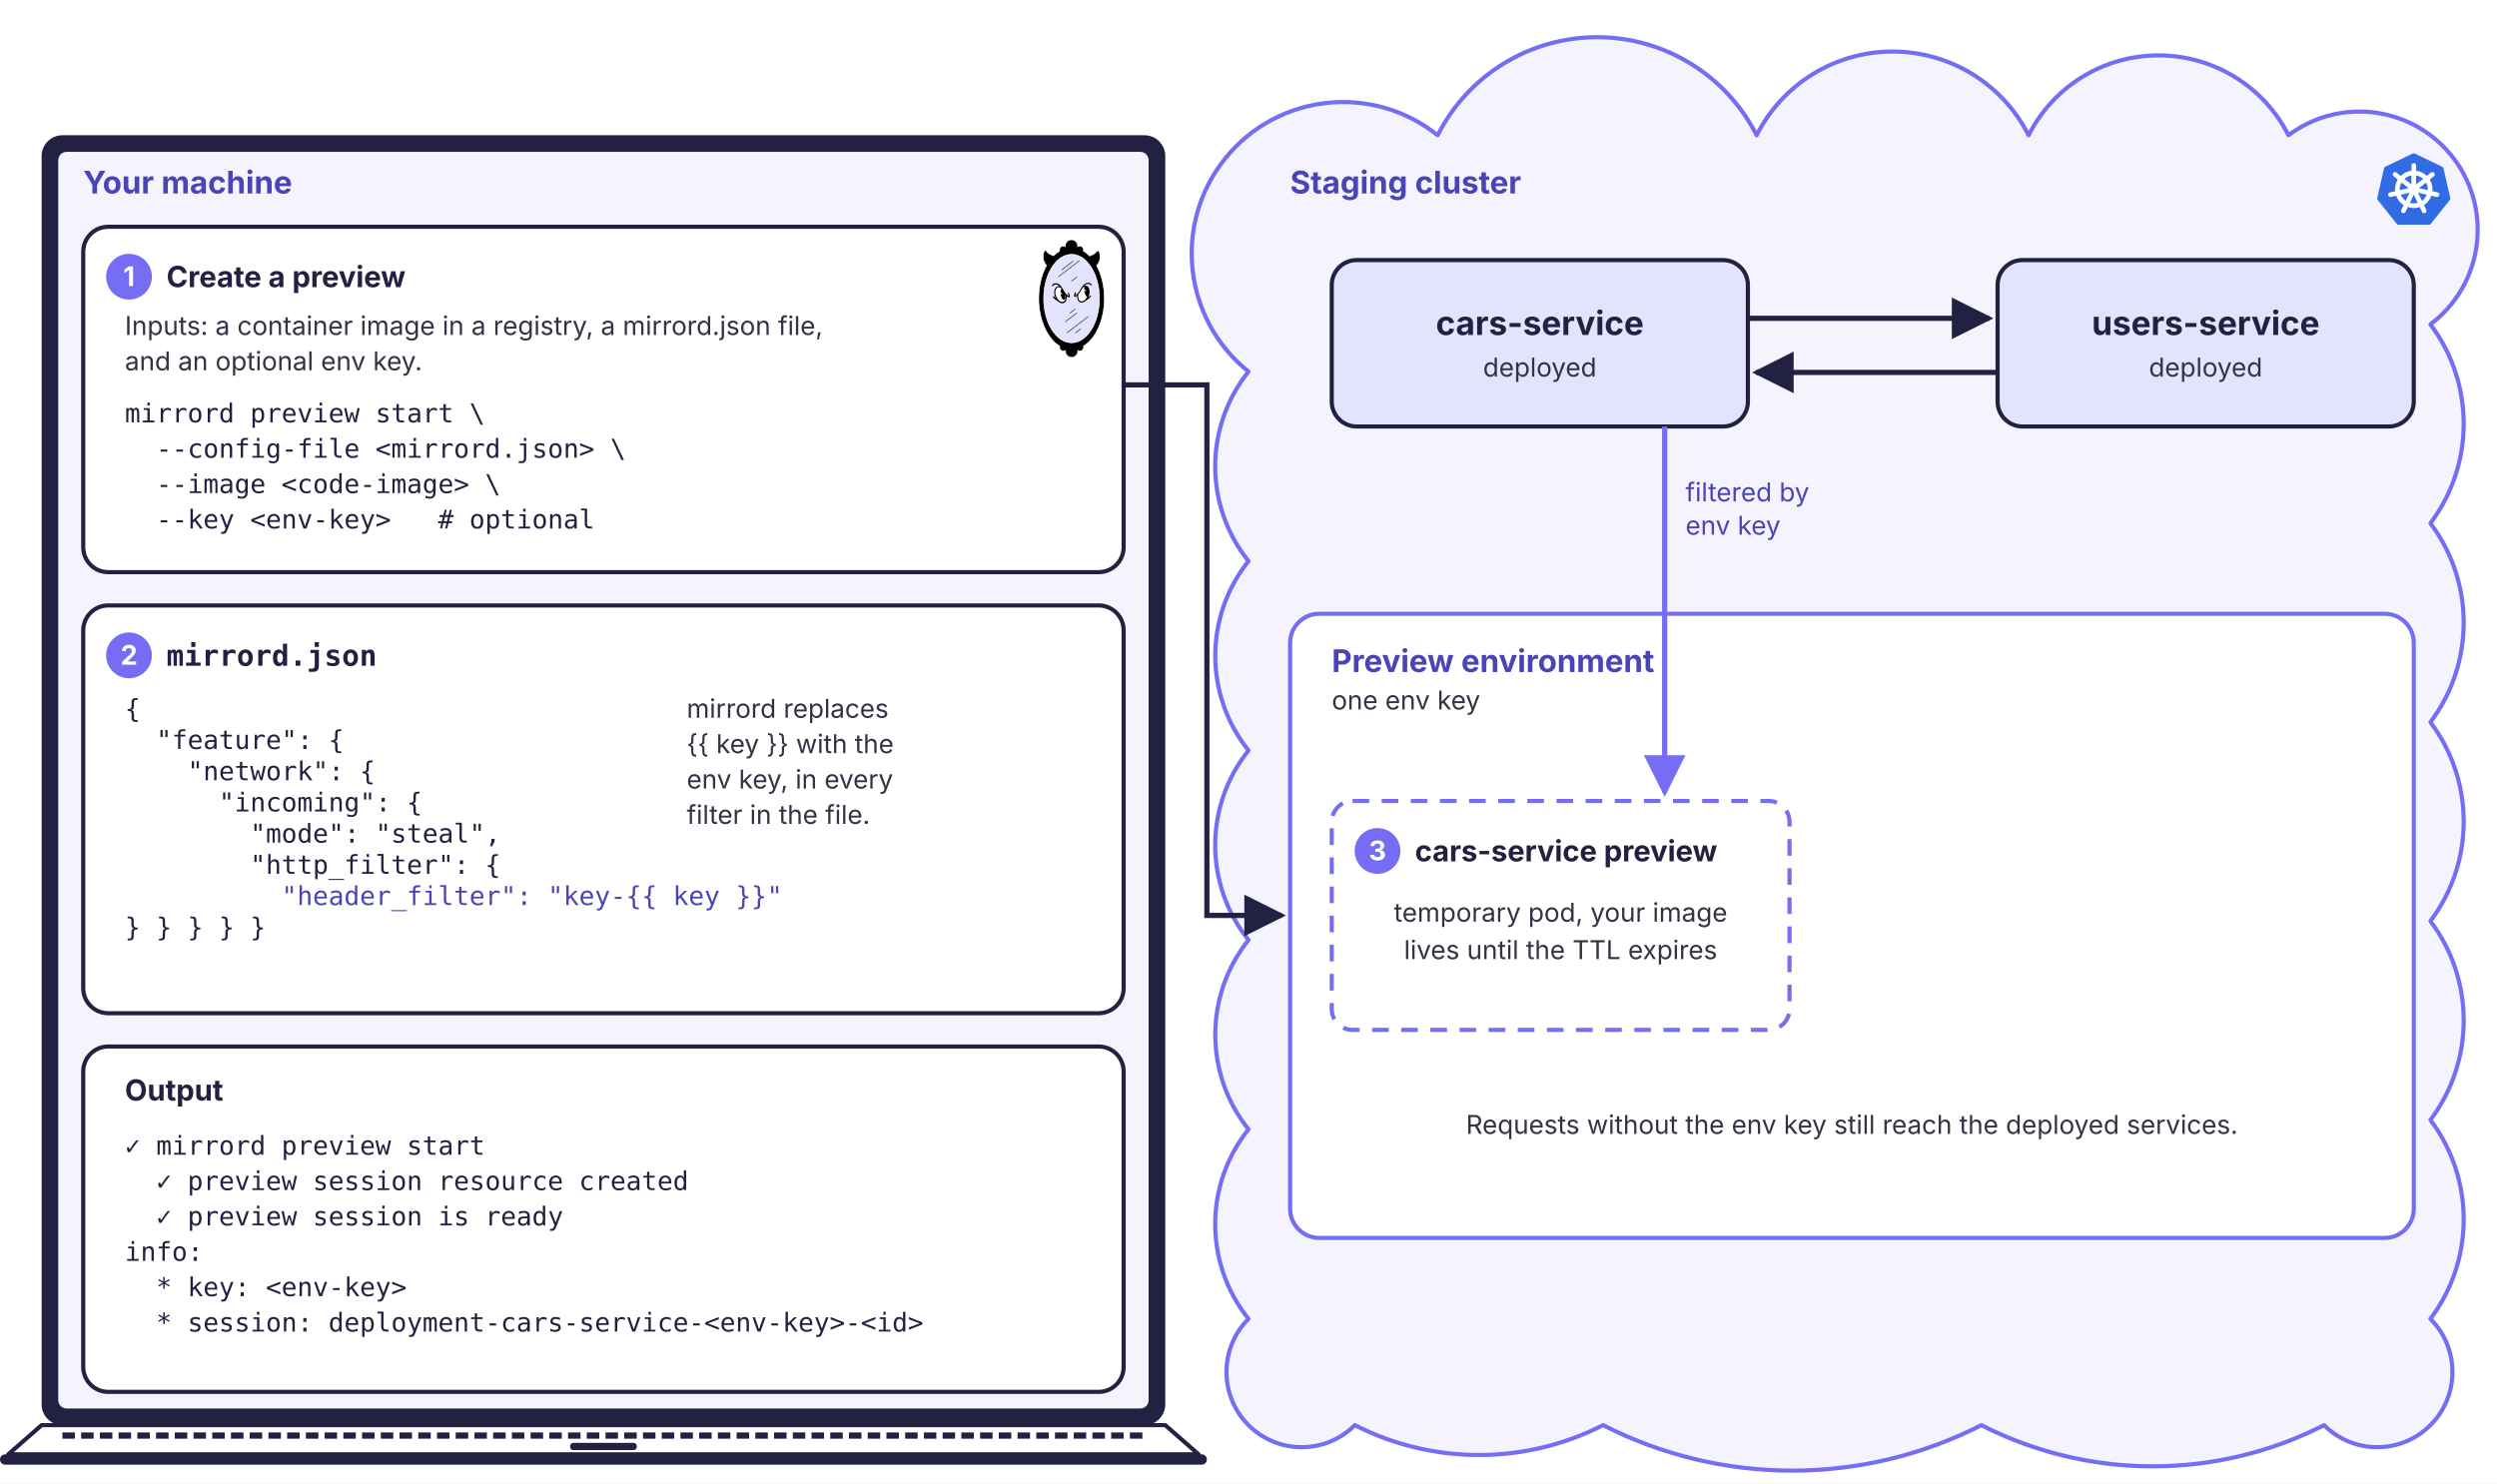
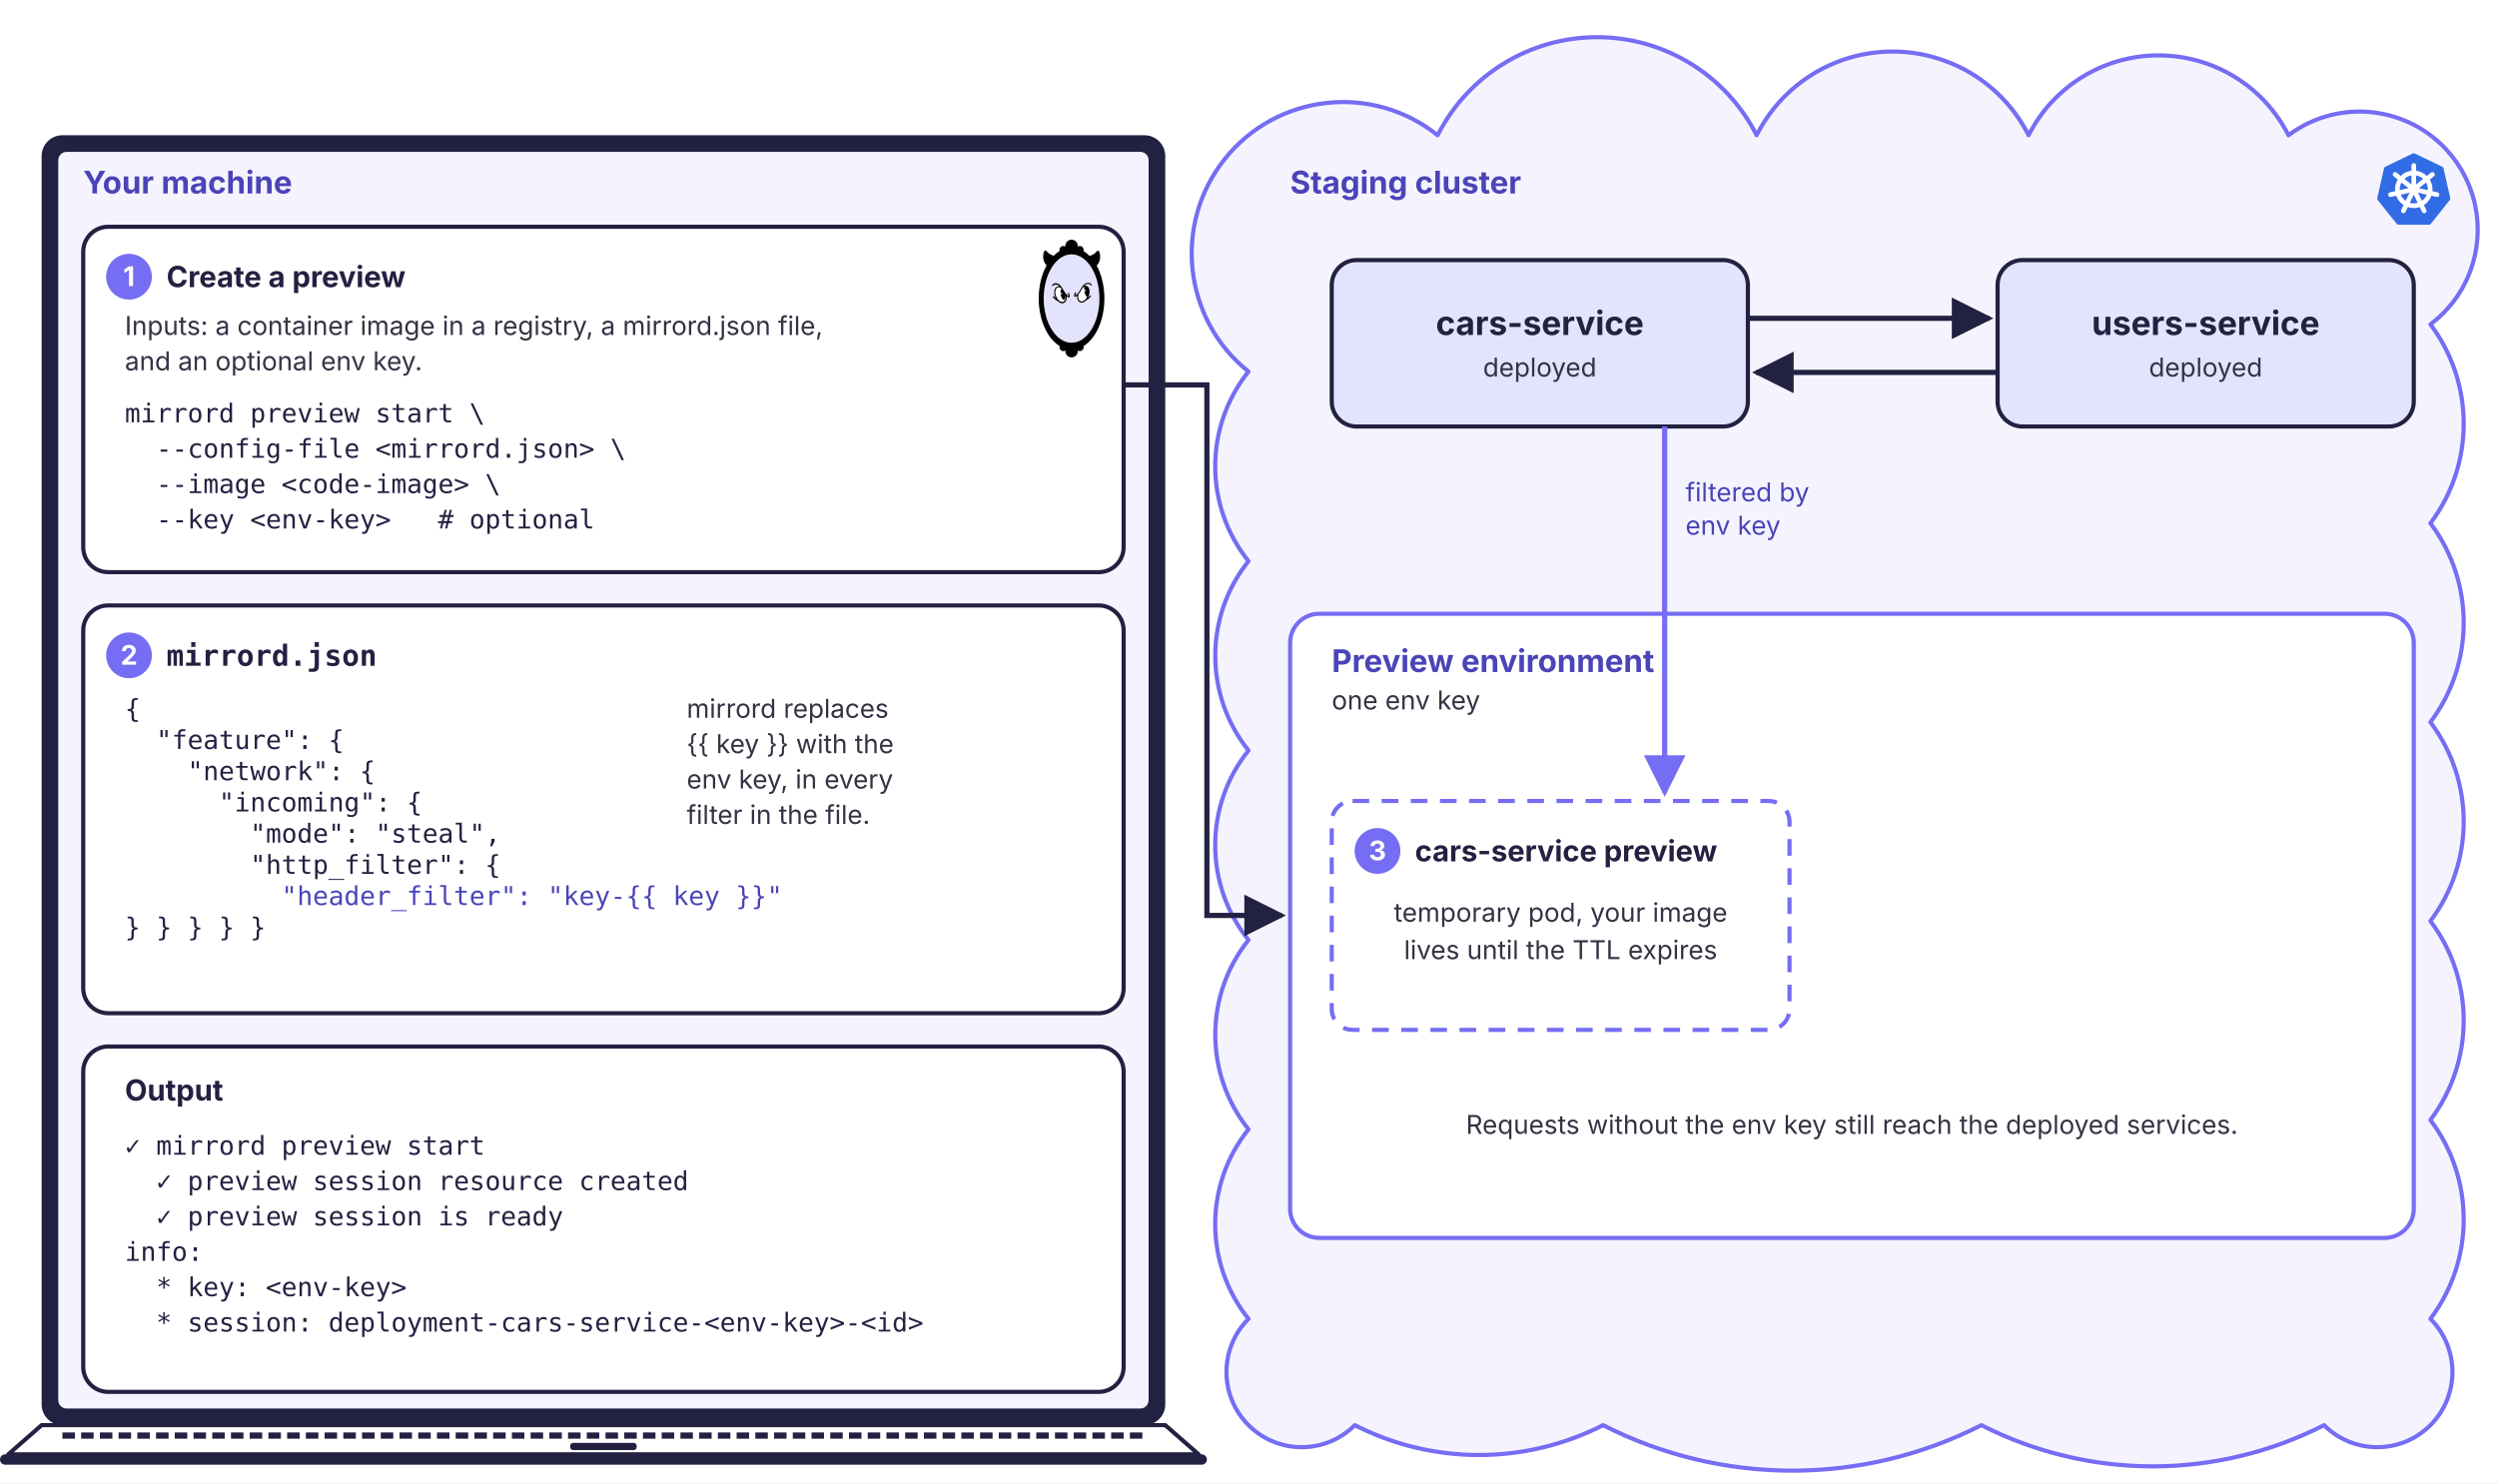
<svg xmlns="http://www.w3.org/2000/svg" viewBox="0 -45 1200 713" width="1200" height="713" font-family="Inter, Helvetica, Arial, sans-serif" role="img" aria-labelledby="t d">
  <defs>
    <marker id="arrow" viewBox="0 0 10 10" refX="9" refY="5" markerWidth="8" markerHeight="8" orient="auto-start-reverse">
      <path d="M0 0 L10 5 L0 10 z" fill="#232141" />
    </marker>
    <marker id="arrow-purple" viewBox="0 0 10 10" refX="9" refY="5" markerWidth="8" markerHeight="8" orient="auto-start-reverse">
      <path d="M0 0 L10 5 L0 10 z" fill="#756DF3" />
    </marker>
    <symbol id="k8s" viewBox="0 0 32 32">
      <polygon points="16.00,1.60 27.73,7.25 30.62,19.94 22.51,30.11 9.49,30.11 1.38,19.94 4.27,7.25" fill="#326CE5" stroke="#326CE5" stroke-width="2" stroke-linejoin="round" />
      <g fill="none" stroke="#ffffff" stroke-width="2" stroke-linecap="round">
        <circle cx="16" cy="16" r="7" />
        <line x1="16.00" y1="13.40" x2="16.00" y2="5.80" />
        <line x1="18.03" y1="14.38" x2="23.97" y2="9.64" />
        <line x1="18.53" y1="16.58" x2="25.94" y2="18.27" />
        <line x1="17.13" y1="18.34" x2="20.43" y2="25.19" />
        <line x1="14.87" y1="18.34" x2="11.57" y2="25.19" />
        <line x1="13.47" y1="16.58" x2="6.06" y2="18.27" />
        <line x1="13.97" y1="14.38" x2="8.03" y2="9.64" />
      </g>
      <circle cx="16" cy="16" r="2.4" fill="#ffffff" />
    </symbol>
    <symbol id="mirrord" viewBox="97 61 391 696">
      <path fill="#ffffff" d="M255.6,387c4.1,19.1-0.9,36.1-12,40.5c-8.2,3.2-17.8,0-26.5-8.2c-0.3-0.6-0.9-0.9-1.5-1.2c0,0,0,0-0.3-0.3 c-5.5-5.6-10.5-13.2-14-22c-4.7-11.5-6.1-23.2-4.4-33.5c1.8-9.4,6.1-16.1,12.8-18.8c5.5-2.3,12.5-1.5,19.3,2.6 c1.5,2.3,2.6,4.4,3.8,6.2c-4.1,2.6-6.4,10.3-6.4,20.3l3.2,1.8l11.1,6.5l-12.5,1.5h-0.9c0.3,1.2,0.3,2.3,0.6,3.5 c3.2,17.9,12,31.1,19,29.7c6.4-1.2,9.6-14.4,7.6-30.2C255.3,386.4,255.6,386.7,255.6,387z" />
      <path fill="#ffffff" d="M384,398.4c-3.2,6.8-7.3,12.3-12,17c0,0,0,0-0.3,0c-0.6,0.3-0.9,0.9-1.2,1.2c-8.7,7.9-18.4,11.5-26.5,8.2 c-11.1-4.7-16-21.4-12-40.5c1.5-1.8,3.2-3.8,4.7-5.6c5-6.5,9-13.2,12.8-20l1.2-2.1c1.2-1.8,2-3.8,3.2-5.6c1.2-2.1,2.6-4.4,4.4-7 c3.5-2.1,6.7-3.2,9.9-3.8c-2,4.7-2.3,10.3-2.3,15.3l3.2,1.8l11.1,6.5l-12.5,1.5h-0.9c0.3,1.2,0.3,2.3,0.6,3.8 C370.5,384.6,377.5,397,384,398.4z" />
-       <path fill="#E4E3FD" d="M405,391.7c-1.5-1.2-3.8-0.9-5,0.6c-3.2,4.1-7,7.9-11.1,11.5c1.2-2.3,2.6-5,3.5-7.6 c5.3-12.6,6.7-25.8,4.7-37.3c-2.3-12-8.2-20.6-16.9-24.1c-4.1-1.8-8.8-2.1-13.7-1.2c4.4-4.4,10.2-8.5,17.5-10 c8.2-1.5,16.6,1.5,20.4,7.3c1.2,1.5,3.2,2.1,5,0.9c1.5-1.2,2-3.2,0.9-4.7c-5.5-8.2-16.6-12.3-27.4-10c-11.1,2.1-19.3,9.7-24.2,15.6 c-2,2.3-3.8,5-5.5,7.3c-2,2.9-3.5,5.6-5,8.2c-1.2,2.1-2.3,3.8-3.2,5.6l-1.2,2.1c-3.8,6.5-7.6,13.2-12.3,19.1 c-5.8,7.6-11.7,12.9-18.4,16.7c0.6-5,2-9.7,4.4-14.1c0.9-1.8,0.3-3.8-1.5-4.7c-1.7-0.9-3.8-0.3-4.7,1.5c-2.9,5.6-4.7,11.5-5.3,17.6 c0,0.9-0.3,3.5,1.5,5.6c1.2,1.2,2.3,1.8,4.1,1.8c1.5,0,2.9-0.3,4.4-1.5c2.6-1.5,5.3-3.2,7.9-5.3c-1.7,18.5,5,34.1,17.5,39.3 c2.9,1.2,5.8,1.8,8.8,1.8c8.5,0,17.5-4.4,25.4-12c11.4-6.2,21.6-14.4,29.5-24.7C406.7,395.2,406.4,392.8,405,391.7z M292.1,149.1 c90.1,0,163.6,116.6,163.6,259.6s-73.5,259.6-163.6,259.6c-90.4,0-163.6-116.6-163.6-259.6S201.9,149.1,292.1,149.1z M389.5,517.3 c0.9-0.6,0.9-1.8,0.3-2.3c-0.6-0.9-1.8-0.9-2.3-0.3l-122.5,93.7c-0.9,0.6-0.9,1.8-0.3,2.3c0.3,0.3,0.9,0.6,1.5,0.6 c0.3,0,0.9,0,1.2-0.3L389.5,517.3z M346.9,589c0.9-0.6,0.9-1.8,0.3-2.3c-0.6-0.9-1.8-0.9-2.3-0.3l-31.2,23.2 c-0.9,0.6-0.9,1.8-0.3,2.3c0.3,0.6,0.9,0.9,1.5,0.9c0.3,0,0.6-0.3,0.9-0.3L346.9,589z M338.2,189.1c0.9-0.6,0.9-1.8,0.3-2.3 c-0.6-0.9-1.8-0.9-2.3-0.3l-122.5,93.4c-0.9,0.6-0.9,1.8-0.3,2.3c0.3,0.3,0.9,0.6,1.5,0.6c0.3,0,0.9,0,0.9-0.3L338.2,189.1z M324.4,284.5c0.9-0.6,0.9-1.8,0.3-2.3c-0.6-0.9-1.7-0.9-2.3-0.3l-31.2,22.9c-0.9,0.6-0.9,1.8-0.3,2.3c0.3,0.6,0.9,0.6,1.5,0.6 c0.3,0,0.6,0,0.9-0.3L324.4,284.5z M322.7,495.9c0.9-0.6,0.9-1.8,0.3-2.3c-0.6-0.9-1.8-0.9-2.3-0.3l-66.2,50.8 c-0.9,0.6-0.9,1.8-0.3,2.3c0.3,0.3,0.9,0.6,1.5,0.6c0.3,0,0.6,0,0.9-0.3L322.7,495.9z M314.8,472.4c0.9-0.6,0.9-1.8,0.3-2.3 c-0.6-0.9-1.8-0.9-2.3-0.3L281.6,493c-0.9,0.6-0.9,1.8-0.3,2.3c0.3,0.6,0.9,0.9,1.5,0.9c0.3,0,0.9-0.3,0.9-0.3L314.8,472.4z M302.3,190.5c0.9-0.6,0.9-1.8,0.3-2.3c-0.6-0.9-1.7-0.9-2.3-0.3L234,239c-0.9,0.6-0.9,1.8-0.3,2.3c0.3,0.3,0.9,0.6,1.5,0.6 c0.3,0,0.9,0,1.2-0.3L302.3,190.5z M280.1,399.6c1.8-2.1,1.5-4.7,1.5-5.6c-0.6-6.2-2.3-12.3-5-17.9c-0.9-1.8-2.9-2.3-4.7-1.5 c-1.8,0.9-2.3,2.9-1.5,4.7c2.3,4.4,3.8,9.4,4.4,14.1c-6.4-3.8-12.5-9.4-18.4-16.7c-4.7-6.2-8.8-12.9-12.3-19.1l-1.5-2.3 c-1.2-1.8-2-3.8-3.2-5.6c-1.5-2.3-2.9-5.3-5-8.2c0,0,0,0,0-0.3c-1.5-2.3-3.5-5-5.5-7.3c-5-5.9-13.1-13.2-24.2-15.6 c-10.8-2.1-21.9,2.1-27.4,10c-1.2,1.5-0.6,3.8,0.9,4.7c1.5,1.2,3.8,0.6,4.7-0.9c4.1-5.9,12.5-8.8,20.4-7.3 c7.3,1.5,13.1,5.9,17.5,10c-4.7-0.9-9.3-0.3-13.7,1.2c-8.8,3.5-14.6,12-16.9,24.1c-2,11.5-0.3,24.7,4.7,37.3 c1.2,2.6,2.3,5.3,3.5,7.6c-4.1-3.5-7.9-7.3-11.1-11.5c-1.2-1.5-3.5-1.8-5-0.6c-1.5,1.2-1.8,3.5-0.6,5c8.2,10,18.4,18.5,29.5,24.7 c7.9,7.6,16.9,11.7,25.7,11.7c2.9,0,6.1-0.6,8.8-1.8c12.5-5.3,19-20.6,17.5-39.3c2.6,2.1,5,3.8,7.9,5.3c1.5,0.9,2.9,1.2,4.4,1.2 C277.8,401.4,279.2,400.8,280.1,399.6z" />
+       <path fill="#E4E3FD" d="M405,391.7c-1.5-1.2-3.8-0.9-5,0.6c-3.2,4.1-7,7.9-11.1,11.5c1.2-2.3,2.6-5,3.5-7.6 c5.3-12.6,6.7-25.8,4.7-37.3c-2.3-12-8.2-20.6-16.9-24.1c-4.1-1.8-8.8-2.1-13.7-1.2c4.4-4.4,10.2-8.5,17.5-10 c8.2-1.5,16.6,1.5,20.4,7.3c1.2,1.5,3.2,2.1,5,0.9c1.5-1.2,2-3.2,0.9-4.7c-5.5-8.2-16.6-12.3-27.4-10c-11.1,2.1-19.3,9.7-24.2,15.6 c-2,2.3-3.8,5-5.5,7.3c-2,2.9-3.5,5.6-5,8.2c-1.2,2.1-2.3,3.8-3.2,5.6l-1.2,2.1c-3.8,6.5-7.6,13.2-12.3,19.1 c-5.8,7.6-11.7,12.9-18.4,16.7c0.6-5,2-9.7,4.4-14.1c0.9-1.8,0.3-3.8-1.5-4.7c-1.7-0.9-3.8-0.3-4.7,1.5c-2.9,5.6-4.7,11.5-5.3,17.6 c0,0.9-0.3,3.5,1.5,5.6c1.2,1.2,2.3,1.8,4.1,1.8c1.5,0,2.9-0.3,4.4-1.5c2.6-1.5,5.3-3.2,7.9-5.3c-1.7,18.5,5,34.1,17.5,39.3 c2.9,1.2,5.8,1.8,8.8,1.8c8.5,0,17.5-4.4,25.4-12c11.4-6.2,21.6-14.4,29.5-24.7C406.7,395.2,406.4,392.8,405,391.7z M292.1,149.1 c90.1,0,163.6,116.6,163.6,259.6s-73.5,259.6-163.6,259.6c-90.4,0-163.6-116.6-163.6-259.6S201.9,149.1,292.1,149.1z M280.1,399.6c1.8-2.1,1.5-4.7,1.5-5.6c-0.6-6.2-2.3-12.3-5-17.9c-0.9-1.8-2.9-2.3-4.7-1.5 c-1.8,0.9-2.3,2.9-1.5,4.7c2.3,4.4,3.8,9.4,4.4,14.1c-6.4-3.8-12.5-9.4-18.4-16.7c-4.7-6.2-8.8-12.9-12.3-19.1l-1.5-2.3 c-1.2-1.8-2-3.8-3.2-5.6c-1.5-2.3-2.9-5.3-5-8.2c0,0,0,0,0-0.3c-1.5-2.3-3.5-5-5.5-7.3c-5-5.9-13.1-13.2-24.2-15.6 c-10.8-2.1-21.9,2.1-27.4,10c-1.2,1.5-0.6,3.8,0.9,4.7c1.5,1.2,3.8,0.6,4.7-0.9c4.1-5.9,12.5-8.8,20.4-7.3 c7.3,1.5,13.1,5.9,17.5,10c-4.7-0.9-9.3-0.3-13.7,1.2c-8.8,3.5-14.6,12-16.9,24.1c-2,11.5-0.3,24.7,4.7,37.3 c1.2,2.6,2.3,5.3,3.5,7.6c-4.1-3.5-7.9-7.3-11.1-11.5c-1.2-1.5-3.5-1.8-5-0.6c-1.5,1.2-1.8,3.5-0.6,5c8.2,10,18.4,18.5,29.5,24.7 c7.9,7.6,16.9,11.7,25.7,11.7c2.9,0,6.1-0.6,8.8-1.8c12.5-5.3,19-20.6,17.5-39.3c2.6,2.1,5,3.8,7.9,5.3c1.5,0.9,2.9,1.2,4.4,1.2 C277.8,401.4,279.2,400.8,280.1,399.6z" />
      <path d="M439.4,215.2c29.5,54,45.5,122.4,45.5,193.8c0,123.6-49,234.9-122.8,279.2c0.6,2.1,1.2,4.4,1.2,6.8 c0,12.3-10.2,22.6-22.5,22.6c-4.4,0-8.8-1.2-12.3-3.5c0.3,1.2,0.3,2.6,0.3,3.8c0,20.3-16.3,36.7-36.5,36.7s-36.5-16.4-36.5-36.7 c0-1.2,0-2.6,0.3-3.8c-3.5,2.3-7.9,3.5-12.3,3.5c-12.3,0-22.5-10-22.5-22.6c0-2.3,0.3-4.7,1.2-6.8C148.6,643.6,99.3,532.3,99.3,409 c0-71.9,16.3-140.9,46.4-195.3c-1.5-0.9-2.3-2.1-3.5-3.2c-9.9-11.2-15.5-26.4-16.9-42.6c-0.6-11.5,0.9-23.2,5-33.8 c0.6-1.8,2.6-6.8,7.6-7.3c5.3-0.6,8.5,3.8,11.4,7.9c1.2,1.5,2.3,2.9,2.9,3.8c5.5,5.3,12.5,9.7,21.6,13.8c4.4,2.1,9,3.8,13.4,5.3 c11.1-11.2,22.8-20.6,35-27.9c-0.6-2.3-1.2-4.4-1.2-6.8c0-12.3,10.2-22.6,22.5-22.6c4.4,0,8.8,1.2,12.3,3.5c0-1.2-0.3-2.6-0.3-3.8 c0-20.3,16.3-36.7,36.5-36.7c20.1,0,36.5,16.4,36.5,36.7c0,1.2,0,2.6-0.3,3.8c3.5-2.3,7.9-3.5,12.3-3.5c12.5,0,22.5,10.3,22.5,22.6 c0,2.3-0.3,4.7-1.2,6.8c12.5,7.6,24.8,17.3,36.2,29.1c4.7-1.5,9-3.2,13.7-5.3c9-4.1,16-8.5,21.6-13.8c0.9-0.9,2-2.3,2.9-3.8 c2.9-4.1,6.1-8.5,11.4-7.9c5,0.6,7,5.6,7.6,7.3c4.1,10.6,5.5,22.3,4.7,33.8c-1.2,15.9-7,31.4-16.9,42.6 C442.3,212.6,441.1,214,439.4,215.2z M455.7,409c0-143.3-73.5-259.6-163.6-259.6c-90.4,0-163.6,116.6-163.6,259.6 c0,143,73.5,259.6,163.6,259.6C382.5,668.6,455.7,552,455.7,409z" />
-       <path fill="#ffffff" d="M292.4,756.6c-21.2,0-38.5-17.4-38.5-38.7c0-0.1,0-0.2,0-0.3c-3,1.3-6.5,2-10,2c-13.5,0-24.5-11-24.5-24.6 c0-2.2,0.2-4.2,0.7-5.9c-36.1-22.2-66.8-60.3-88.9-110.2C109,528.5,97.3,469.7,97.3,409c0-71.5,16.3-140.6,45.8-194.7 c-0.6-0.5-1.1-1-1.5-1.5c-0.3-0.3-0.5-0.6-0.8-0.8l-0.1-0.1c-9.7-10.9-15.9-26.4-17.4-43.7c-0.6-12.5,1.1-24.4,5.1-34.7 c0.8-2.3,3.2-7.9,9.2-8.6c6.5-0.7,10.4,4.7,13.2,8.7c1.1,1.4,2.2,2.8,2.9,3.7c5.3,5,11.9,9.2,20.9,13.3c3.5,1.7,7.6,3.3,12.1,4.8 c10.7-10.7,21.9-19.6,33.2-26.5c-0.5-1.9-0.9-3.7-0.9-5.8c0-13.3,11.2-24.6,24.5-24.6c3.5,0,6.9,0.7,10,2c0-0.1,0-0.2,0-0.3 c0-21.3,17.3-38.7,38.5-38.7c21.2,0,38.5,17.4,38.5,38.7c0,0.1,0,0.2,0,0.3c3-1.3,6.5-2,10-2c13.5,0,24.5,11,24.5,24.6 c0,2.2-0.2,4.2-0.7,5.9c12.2,7.6,23.8,16.9,34.3,27.6c3.7-1.2,7.6-2.7,12.3-4.8c9-4.1,15.7-8.4,21-13.4c0.7-0.7,1.8-2,2.6-3.4 l0.1-0.1c2.8-4,6.7-9.5,13.2-8.8c6,0.7,8.5,6.3,9.3,8.7c4,10.4,5.7,22.4,4.8,34.5c-1.2,16.6-7.5,32.4-17.2,43.5c-0.4,1-1.3,2-2.4,3 c29,53.9,44.9,122.4,44.9,193.3c0,60.9-11.7,119.7-33.9,170.2c-22,49.9-52.6,87.9-88.6,110c0.5,1.9,0.8,3.8,0.8,5.8 c0,13.3-11.2,24.6-24.5,24.6c-3.5,0-6.9-0.7-10-2c0,0.1,0,0.2,0,0.3C330.8,739.2,313.6,756.6,292.4,756.6z M259.4,709.5l-1.2,5 c-0.2,0.9-0.2,2.3-0.2,3.3c0,19.1,15.5,34.7,34.5,34.7s34.5-15.6,34.5-34.7c0-1.1,0-2.4-0.2-3.3l-1.2-5l4.3,2.9 c3.1,2.1,7,3.2,11.1,3.2c11.1,0,20.5-9.4,20.5-20.6c0-2.1-0.5-4.2-1.1-6.2l-0.4-1.5l1.3-0.8c72.9-43.8,121.8-155.3,121.8-277.5 c0-70.8-16.1-139.3-45.3-192.8l-0.9-1.6l1.5-1c1.6-1.1,2.3-2.2,2.4-2.5l0.1-0.4l0.3-0.3c9.3-10.4,15.2-25.5,16.4-41.4 c0.9-11.6-0.7-22.9-4.5-32.9c-0.6-1.7-2.3-5.6-6-6.1c-3.8-0.4-6.3,2.6-9.5,7c-0.9,1.5-2.1,3-3.2,4.1c-5.7,5.4-12.7,9.9-22.2,14.2 c-5.4,2.4-9.7,4-13.9,5.4l-1.2,0.4l-0.9-0.9c-10.9-11.3-23-21-35.8-28.8l-1.5-0.9l0.7-1.6c0.7-1.6,1-3.5,1-6 c0-11.4-9.2-20.6-20.5-20.6c-4.1,0-8.1,1.1-11.1,3.2l-4.3,2.9l1.2-5c0.2-0.9,0.2-2.3,0.2-3.3c0-19.1-15.5-34.7-34.5-34.7 c-19,0-34.5,15.6-34.5,34.7c0,0.5,0.1,1.1,0.1,1.7c0.1,0.7,0.2,1.4,0.2,2.1v3.8l-3.1-2.1c-3.1-2.1-7-3.2-11.1-3.2 c-11.1,0-20.5,9.4-20.5,20.6c0,1.9,0.4,3.6,0.9,5.6l0.5,2.1l-1.3,0.8c-11.8,7.1-23.5,16.4-34.6,27.6l-0.9,0.9l-1.2-0.4 c-5.1-1.7-9.7-3.5-13.6-5.4c-9.5-4.3-16.5-8.8-22.1-14.2l-0.2-0.2l-0.1-0.2c-0.5-0.8-1.7-2.2-2.8-3.6l-0.1-0.1 c-3.1-4.4-5.7-7.5-9.5-7.1c-3.7,0.4-5.4,4.3-5.9,6c-3.8,9.8-5.5,21.2-4.9,33c1.5,16.4,7.3,31.1,16.4,41.3c0.3,0.3,0.6,0.6,0.9,0.9 c0.7,0.8,1.4,1.5,2.2,2l1.6,1l-0.9,1.7c-29.7,53.8-46.1,122.8-46.1,194.3c0,121.9,49.2,233.4,122.4,277.5l1.5,0.9l-0.7,1.6 c-0.7,1.6-1,3.5-1,6c0,11.4,9.2,20.6,20.5,20.6c4.1,0,8.1-1.1,11.1-3.2L259.4,709.5z M292.1,670.6c-91.3,0-165.6-117.3-165.6-261.6 s74.3-261.6,165.6-261.6c91.3,0,165.6,117.3,165.6,261.6S383.4,670.6,292.1,670.6z M292.1,151.4c-89.1,0-161.6,115.5-161.6,257.6 c0,68.8,16.9,133.5,47.7,182.3c30.6,48.5,71,75.2,113.9,75.2c89.1,0,161.6-115.5,161.6-257.6C453.7,267,381.2,151.4,292.1,151.4z" />
-       <path d="M344.9,586.3c0.9-0.6,1.7-0.3,2.3,0.3c0.6,0.9,0.3,1.8-0.3,2.3l-31.2,23.2c-0.3,0.3-0.6,0.3-0.9,0.3 c-0.6,0-1.2-0.3-1.5-0.9c-0.6-0.9-0.3-1.8,0.3-2.3L344.9,586.3z" />
      <path d="M372,415.5c4.4-4.4,8.5-10.3,12-17c-6.4-1.8-13.4-13.8-16.3-29.7c-0.3-1.2-0.6-2.3-0.6-3.8h0.9l12.5-1.5l-11.1-6.5 l-3.2-1.8c0-5,0.3-10.6,2.3-15.3c-3.2,0.6-6.7,1.8-9.9,3.8c-1.8,2.3-3.2,5-4.4,7c-1.2,2.1-2.3,3.8-3.2,5.6l-1.2,2.1 c-3.8,6.5-7.9,13.5-12.8,20c-1.5,2.1-3.2,3.8-4.7,5.6c-4.1,19.1,0.9,35.8,12,40.5c8.2,3.2,17.8-0.3,26.5-8.2 C370.8,416.3,371.4,415.8,372,415.5z M410.5,326.8c1.2,1.5,0.9,3.8-0.9,4.7c-1.5,1.2-3.8,0.9-5-0.9c-4.1-5.9-12.5-8.8-20.4-7.3 c-7.3,1.5-13.1,5.9-17.5,10c4.7-0.9,9.3-0.3,13.7,1.2c8.8,3.5,14.9,12,16.9,24.1c2,11.5,0.3,24.7-4.7,37.3 c-1.2,2.6-2.3,5.3-3.5,7.6c4.1-3.5,7.9-7.3,11.1-11.5c1.2-1.5,3.5-1.8,5-0.6c1.5,1.2,1.7,3.5,0.6,5c-8.2,10.3-18.4,18.5-29.5,24.7 c-7.9,7.6-16.9,12-25.4,12c-3.2,0-6.1-0.6-8.8-1.8c-12.5-5.3-19-20.6-17.5-39.3c-2.6,2.1-5.3,3.8-7.9,5.3c-1.5,0.9-3.2,1.5-4.4,1.5 c-1.5,0-2.9-0.6-4.1-1.8c-1.7-2.1-1.5-4.7-1.5-5.6c0.6-6.2,2.3-12,5.3-17.6c0.9-1.8,2.9-2.3,4.7-1.5c1.8,0.9,2.3,2.9,1.5,4.7 c-2.3,4.4-3.8,9.4-4.4,14.1c6.4-3.8,12.5-9.4,18.4-16.7c4.7-6.2,8.8-12.6,12.3-19.1l1.2-2.1c1.2-2.1,2.3-3.8,3.2-5.6 c1.5-2.3,2.9-5.3,5-8.2c1.8-2.3,3.5-5,5.5-7.3c5-5.9,13.4-13.2,24.2-15.6C393.9,314.5,405,318.6,410.5,326.8z" />
-       <path d="M324.4,284.5l-31.5,23.2c-0.3,0.3-0.6,0.3-0.9,0.3c-0.6,0-1.2-0.3-1.5-0.6c-0.6-0.9-0.3-1.8,0.3-2.3l31.2-23.2 c0.9-0.6,1.7-0.3,2.3,0.3C325.6,282.7,325.3,283.9,324.4,284.5z" />
-       <path d="M312.8,469.5c0.9-0.6,1.8-0.3,2.3,0.3c0.6,0.9,0.3,1.8-0.3,2.3l-31.2,23.2c-0.3,0.3-0.6,0.3-0.9,0.3 c-0.6,0-1.2-0.3-1.5-0.9c-0.6-0.9-0.3-1.8,0.3-2.3L312.8,469.5z" />
-       <path d="M387.5,514.7c0.9-0.6,1.8-0.3,2.3,0.3c0.6,0.9,0.3,1.8-0.3,2.3L267,611c-0.3,0.3-0.6,0.3-1.2,0.3c-0.6,0-1.2-0.3-1.5-0.6 c-0.6-0.9-0.6-1.8,0.3-2.3L387.5,514.7z" />
-       <path d="M320.7,493c0.9-0.6,1.8-0.3,2.3,0.3c0.6,0.9,0.6,1.8-0.3,2.3l-66.2,51.1c-0.3,0.3-0.6,0.3-0.9,0.3c-0.6,0-1.2-0.3-1.5-0.6 c-0.6-0.9-0.6-1.8,0.3-2.3L320.7,493z" />
-       <path d="M300.2,187.9c0.9-0.6,1.7-0.3,2.3,0.3c0.6,0.9,0.6,1.8-0.3,2.3l-65.9,51.1c-0.3,0.3-0.6,0.3-1.2,0.3 c-0.6,0-0.9-0.3-1.5-0.6c-0.6-0.9-0.3-1.8,0.3-2.3L300.2,187.9z" />
-       <path d="M213.6,279.8l122.5-93.7c0.6-0.6,1.8-0.3,2.3,0.3c0.6,0.9,0.3,1.8-0.3,2.3l-122.5,93.7c-0.3,0.3-0.6,0.3-0.9,0.3 c-0.6,0-1.2-0.3-1.5-0.6C212.7,281.6,212.7,280.4,213.6,279.8z" />
      <path d="M243.9,427.5c11.1-4.4,16-21.4,12-40.5c-0.3-0.3-0.6-0.6-0.9-0.9c2,15.9-1.2,29.1-7.6,30.2c-7.3,1.5-15.8-12-19-29.7 c-0.3-1.2-0.3-2.3-0.6-3.5h0.9l12.5-1.5l-11.1-6.5l-3.2-1.8c0-10,2.3-17.6,6.4-20.3c-1.2-2.1-2.3-4.1-3.8-6.2 c-7-4.1-13.7-5-19.3-2.6c-6.4,2.6-11.1,9.4-12.8,18.8c-1.8,10-0.3,22,4.4,33.5c3.5,8.8,8.5,16.4,14,22c0,0,0.3,0,0.3,0.3 c0.6,0.3,1.2,0.9,1.5,1.2C225.9,427.2,235.8,430.7,243.9,427.5z M204.9,319.1c11.1,2.1,19.3,9.7,24.2,15.6c2,2.3,3.8,5,5.5,7.3 c0,0,0,0,0,0.3c2,2.9,3.5,5.6,5,8.2c1.2,1.8,2,3.5,3.2,5.6l1.5,2.3c3.8,6.5,7.6,12.9,12.3,19.1c5.8,7.3,11.7,12.9,18.4,16.7 c-0.6-5-2-9.7-4.4-14.1c-0.9-1.8-0.3-3.8,1.5-4.7c1.8-0.9,3.8-0.3,4.7,1.5c2.9,5.6,4.7,11.5,5,17.9c0,0.9,0.3,3.5-1.5,5.6 c-1.2,1.2-2.6,1.8-4.1,1.8c-1.5,0-2.9-0.6-4.4-1.2c-2.6-1.5-5.3-3.2-7.9-5.3c1.7,18.5-5,34.1-17.5,39.3c-2.9,1.2-5.8,1.8-8.8,1.8 c-8.5,0-17.5-4.4-25.7-11.7c-11.4-6.2-21.6-14.7-29.5-24.7c-1.2-1.5-0.9-3.8,0.6-5c1.5-1.2,3.8-0.9,5,0.6c3.2,4.1,7,7.9,11.1,11.5 c-1.2-2.3-2.6-5-3.5-7.6c-5-12.6-6.7-25.8-4.7-37.3c2-12,8.2-20.6,16.9-24.1c4.1-1.8,8.8-2.1,13.7-1.2c-4.4-4.4-10.2-8.8-17.5-10 c-8.2-1.5-16.6,1.5-20.4,7.3c-1.2,1.5-3.2,2.1-4.7,0.9c-1.5-1.2-2-3.2-0.9-4.7C183,320.9,194.1,317.1,204.9,319.1z" />
    </symbol>
  </defs>
  <rect x="0" y="-45" width="1200" height="713" fill="#ffffff" />
  <rect x="20" y="20" width="540" height="620" rx="10" fill="#232141" />
  <rect x="28" y="28" width="524" height="604" rx="4" fill="#F5F4FE" />
  <path d="M20 640 H560 L576 654 H4 Z" fill="#ffffff" stroke="#232141" stroke-width="2" stroke-linejoin="round" />
  <line x1="30" y1="645" x2="550" y2="645" stroke="#232141" stroke-width="3" stroke-dasharray="6 3" />
  <rect x="274" y="648.5" width="32" height="3.5" rx="1.5" fill="#232141" />
  <rect x="0" y="654" width="580" height="5" rx="2.5" fill="#232141" />
  <text x="40" y="48" font-size="15" font-weight="700" fill="#4a44b8">Your machine</text>
  <rect x="40" y="64" width="500" height="166" rx="12" fill="#ffffff" stroke="#232141" stroke-width="2" />
  <use href="#mirrord" x="499.0" y="70.0" width="32.0" height="57.0" />
  <circle cx="62" cy="88" r="11" fill="#756DF3" />
  <text x="62" y="92.5" font-size="13" font-weight="700" fill="#ffffff" text-anchor="middle">1</text>
  <text x="80" y="93" font-size="14" font-weight="700" fill="#232141">Create a preview</text>
  <text x="60" y="116" font-size="12.5" fill="#333344" xml:space="preserve">Inputs: a container image in a registry, a mirrord.json file,</text>
  <text x="60" y="133" font-size="12.5" fill="#333344" xml:space="preserve">and an optional env key.</text>
  <text x="60" y="158" font-size="12.5" font-family="Menlo, Consolas, monospace" fill="#232141" xml:space="preserve">mirrord preview start \</text>
  <text x="60" y="175" font-size="12.5" font-family="Menlo, Consolas, monospace" fill="#232141" xml:space="preserve">  --config-file &lt;mirrord.json&gt; \</text>
  <text x="60" y="192" font-size="12.5" font-family="Menlo, Consolas, monospace" fill="#232141" xml:space="preserve">  --image &lt;code-image&gt; \</text>
  <text x="60" y="209" font-size="12.5" font-family="Menlo, Consolas, monospace" fill="#232141" xml:space="preserve">  --key &lt;env-key&gt;   # optional</text>
  <rect x="40" y="246" width="500" height="196" rx="12" fill="#ffffff" stroke="#232141" stroke-width="2" />
  <circle cx="62" cy="270" r="11" fill="#756DF3" />
  <text x="62" y="274.5" font-size="13" font-weight="700" fill="#ffffff" text-anchor="middle">2</text>
  <text x="80" y="275" font-size="14" font-weight="700" fill="#232141" font-family="Menlo, Consolas, monospace">mirrord.json</text>
  <text x="60" y="300" font-size="12.5" font-family="Menlo, Consolas, monospace" fill="#232141" xml:space="preserve">{</text>
  <text x="60" y="315" font-size="12.5" font-family="Menlo, Consolas, monospace" fill="#232141" xml:space="preserve">  "feature": {</text>
  <text x="60" y="330" font-size="12.5" font-family="Menlo, Consolas, monospace" fill="#232141" xml:space="preserve">    "network": {</text>
  <text x="60" y="345" font-size="12.5" font-family="Menlo, Consolas, monospace" fill="#232141" xml:space="preserve">      "incoming": {</text>
  <text x="60" y="360" font-size="12.5" font-family="Menlo, Consolas, monospace" fill="#232141" xml:space="preserve">        "mode": "steal",</text>
  <text x="60" y="375" font-size="12.5" font-family="Menlo, Consolas, monospace" fill="#232141" xml:space="preserve">        "http_filter": {</text>
  <text x="60" y="390" font-size="12.5" font-family="Menlo, Consolas, monospace" fill="#4a44b8" xml:space="preserve">          "header_filter": "key-{{ key }}"</text>
  <text x="60" y="405" font-size="12.5" font-family="Menlo, Consolas, monospace" fill="#232141" xml:space="preserve">} } } } }</text>
  <text x="330" y="300" font-size="12.5" fill="#333344" xml:space="preserve">mirrord replaces</text>
  <text x="330" y="317" font-size="12.5" fill="#333344" xml:space="preserve">{{ key }} with the</text>
  <text x="330" y="334" font-size="12.5" fill="#333344" xml:space="preserve">env key, in every</text>
  <text x="330" y="351" font-size="12.5" fill="#333344" xml:space="preserve">filter in the file.</text>
  <rect x="40" y="458" width="500" height="166" rx="12" fill="#ffffff" stroke="#232141" stroke-width="2" />
  <text x="60" y="484" font-size="14" font-weight="700" fill="#232141">Output</text>
  <text x="60" y="510" font-size="12.5" font-family="Menlo, Consolas, monospace" fill="#232141" xml:space="preserve">✓ mirrord preview start</text>
  <text x="60" y="527" font-size="12.5" font-family="Menlo, Consolas, monospace" fill="#232141" xml:space="preserve">  ✓ preview session resource created</text>
  <text x="60" y="544" font-size="12.5" font-family="Menlo, Consolas, monospace" fill="#232141" xml:space="preserve">  ✓ preview session is ready</text>
  <text x="60" y="561" font-size="12.5" font-family="Menlo, Consolas, monospace" fill="#232141" xml:space="preserve">info:</text>
  <text x="60" y="578" font-size="12.5" font-family="Menlo, Consolas, monospace" fill="#232141" xml:space="preserve">  * key: &lt;env-key&gt;</text>
  <text x="60" y="595" font-size="12.5" font-family="Menlo, Consolas, monospace" fill="#232141" xml:space="preserve">  * session: deployment-cars-service-&lt;env-key&gt;-&lt;id&gt;</text>
  <path d="M600.0 588.9 A72.8 72.8 0 0 1 600.0 497.8 A72.8 72.8 0 0 1 600.0 406.8 A72.8 72.8 0 0 1 600.0 315.7 A72.8 72.8 0 0 1 600.0 224.7 A72.8 72.8 0 0 1 600.0 133.6 A72.7 72.7 0 0 1 690.9 20.0 A85.9 85.9 0 0 1 844.2 20.0 A73.2 73.2 0 0 1 974.9 20.0 A70.0 70.0 0 0 1 1099.8 20.0 A56.8 56.8 0 0 1 1168.0 110.9 A79.4 79.4 0 0 1 1168.0 206.5 A79.4 79.4 0 0 1 1168.0 302.1 A79.4 79.4 0 0 1 1168.0 397.7 A79.4 79.4 0 0 1 1168.0 493.3 A79.4 79.4 0 0 1 1168.0 588.9 A36.1 36.1 0 0 1 1116.9 640.0 A181.2 181.2 0 0 1 952.2 640.0 A199.9 199.9 0 0 1 770.4 640.0 A131.2 131.2 0 0 1 651.1 640.0 A36.1 36.1 0 0 1 600.0 588.9 Z" fill="#F5F4FE" stroke="#756DF3" stroke-width="2" stroke-linejoin="round" />
  <text x="620" y="48" font-size="15" font-weight="700" fill="#4a44b8">Staging cluster</text>
  <rect x="640" y="80" width="200" height="80" rx="12" fill="#E4E3FD" stroke="#232141" stroke-width="2" />
  <text x="740" y="116" font-size="16" font-weight="700" fill="#232141" text-anchor="middle">cars-service</text>
  <text x="740" y="136" font-size="12.5" fill="#333344" text-anchor="middle">deployed</text>
  <rect x="960" y="80" width="200" height="80" rx="12" fill="#E4E3FD" stroke="#232141" stroke-width="2" />
  <text x="1060" y="116" font-size="16" font-weight="700" fill="#232141" text-anchor="middle">users-service</text>
  <text x="1060" y="136" font-size="12.5" fill="#333344" text-anchor="middle">deployed</text>
  <line x1="840" y1="108" x2="956" y2="108" stroke="#232141" stroke-width="2.5" marker-end="url(#arrow)" />
  <line x1="960" y1="134" x2="844" y2="134" stroke="#232141" stroke-width="2.5" marker-end="url(#arrow)" />
  <rect x="620" y="250" width="540" height="300" rx="14" fill="#ffffff" stroke="#756DF3" stroke-width="2" />
  <text x="640" y="278" font-size="15" font-weight="700" fill="#4a44b8">Preview environment</text>
  <text x="640" y="296" font-size="12.5" fill="#333344">one env key</text>
  <line x1="800" y1="160" x2="800" y2="336" stroke="#756DF3" stroke-width="2.5" marker-end="url(#arrow-purple)" />
  <text x="810" y="196" font-size="12.5" fill="#4a44b8" text-anchor="start">filtered by</text>
  <text x="810" y="212" font-size="12.5" fill="#4a44b8" text-anchor="start">env key</text>
  <rect x="640" y="340" width="220" height="110" rx="10" fill="#ffffff" stroke="#756DF3" stroke-width="2" stroke-dasharray="8 6" />
  <circle cx="662" cy="364" r="11" fill="#756DF3" />
  <text x="662" y="368.5" font-size="13" font-weight="700" fill="#ffffff" text-anchor="middle">3</text>
  <text x="680" y="369" font-size="14" font-weight="700" fill="#232141">cars-service preview</text>
  <text x="750" y="398" font-size="12.5" fill="#333344" text-anchor="middle">temporary pod, your image</text>
  <text x="750" y="416" font-size="12.5" fill="#333344" text-anchor="middle">lives until the TTL expires</text>
  <text x="890" y="500" font-size="12.5" fill="#333344" text-anchor="middle">Requests without the env key still reach the deployed services.</text>
  <polyline points="540,140 580,140 580,395 616,395" fill="none" stroke="#232141" stroke-width="2.5" marker-end="url(#arrow)" />
  <use href="#k8s" x="1142" y="28" width="36" height="36" />
</svg>
